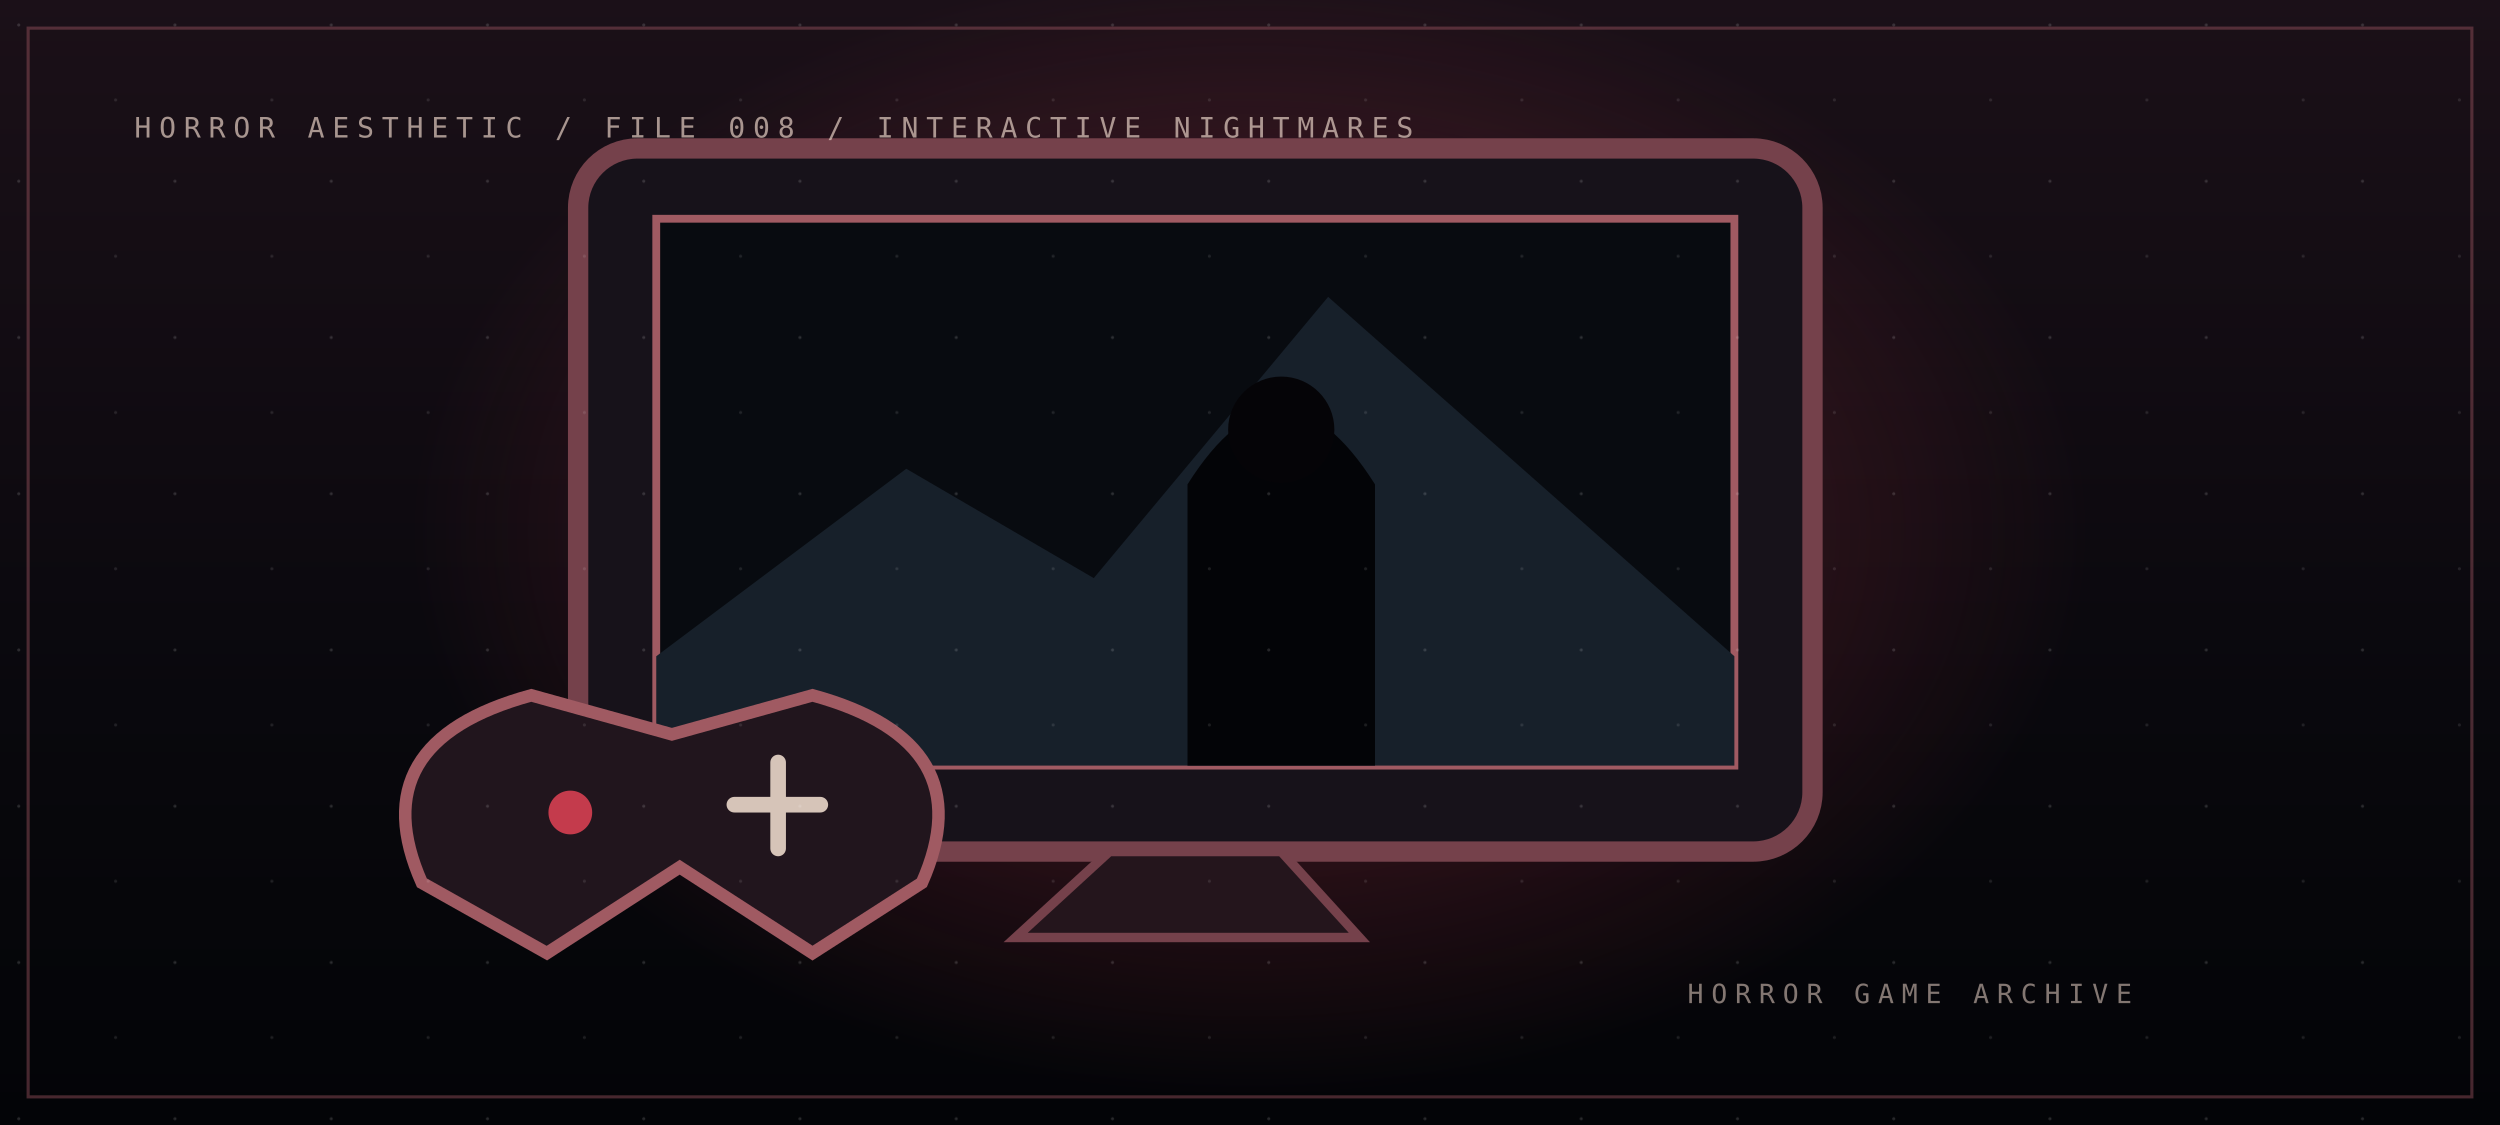
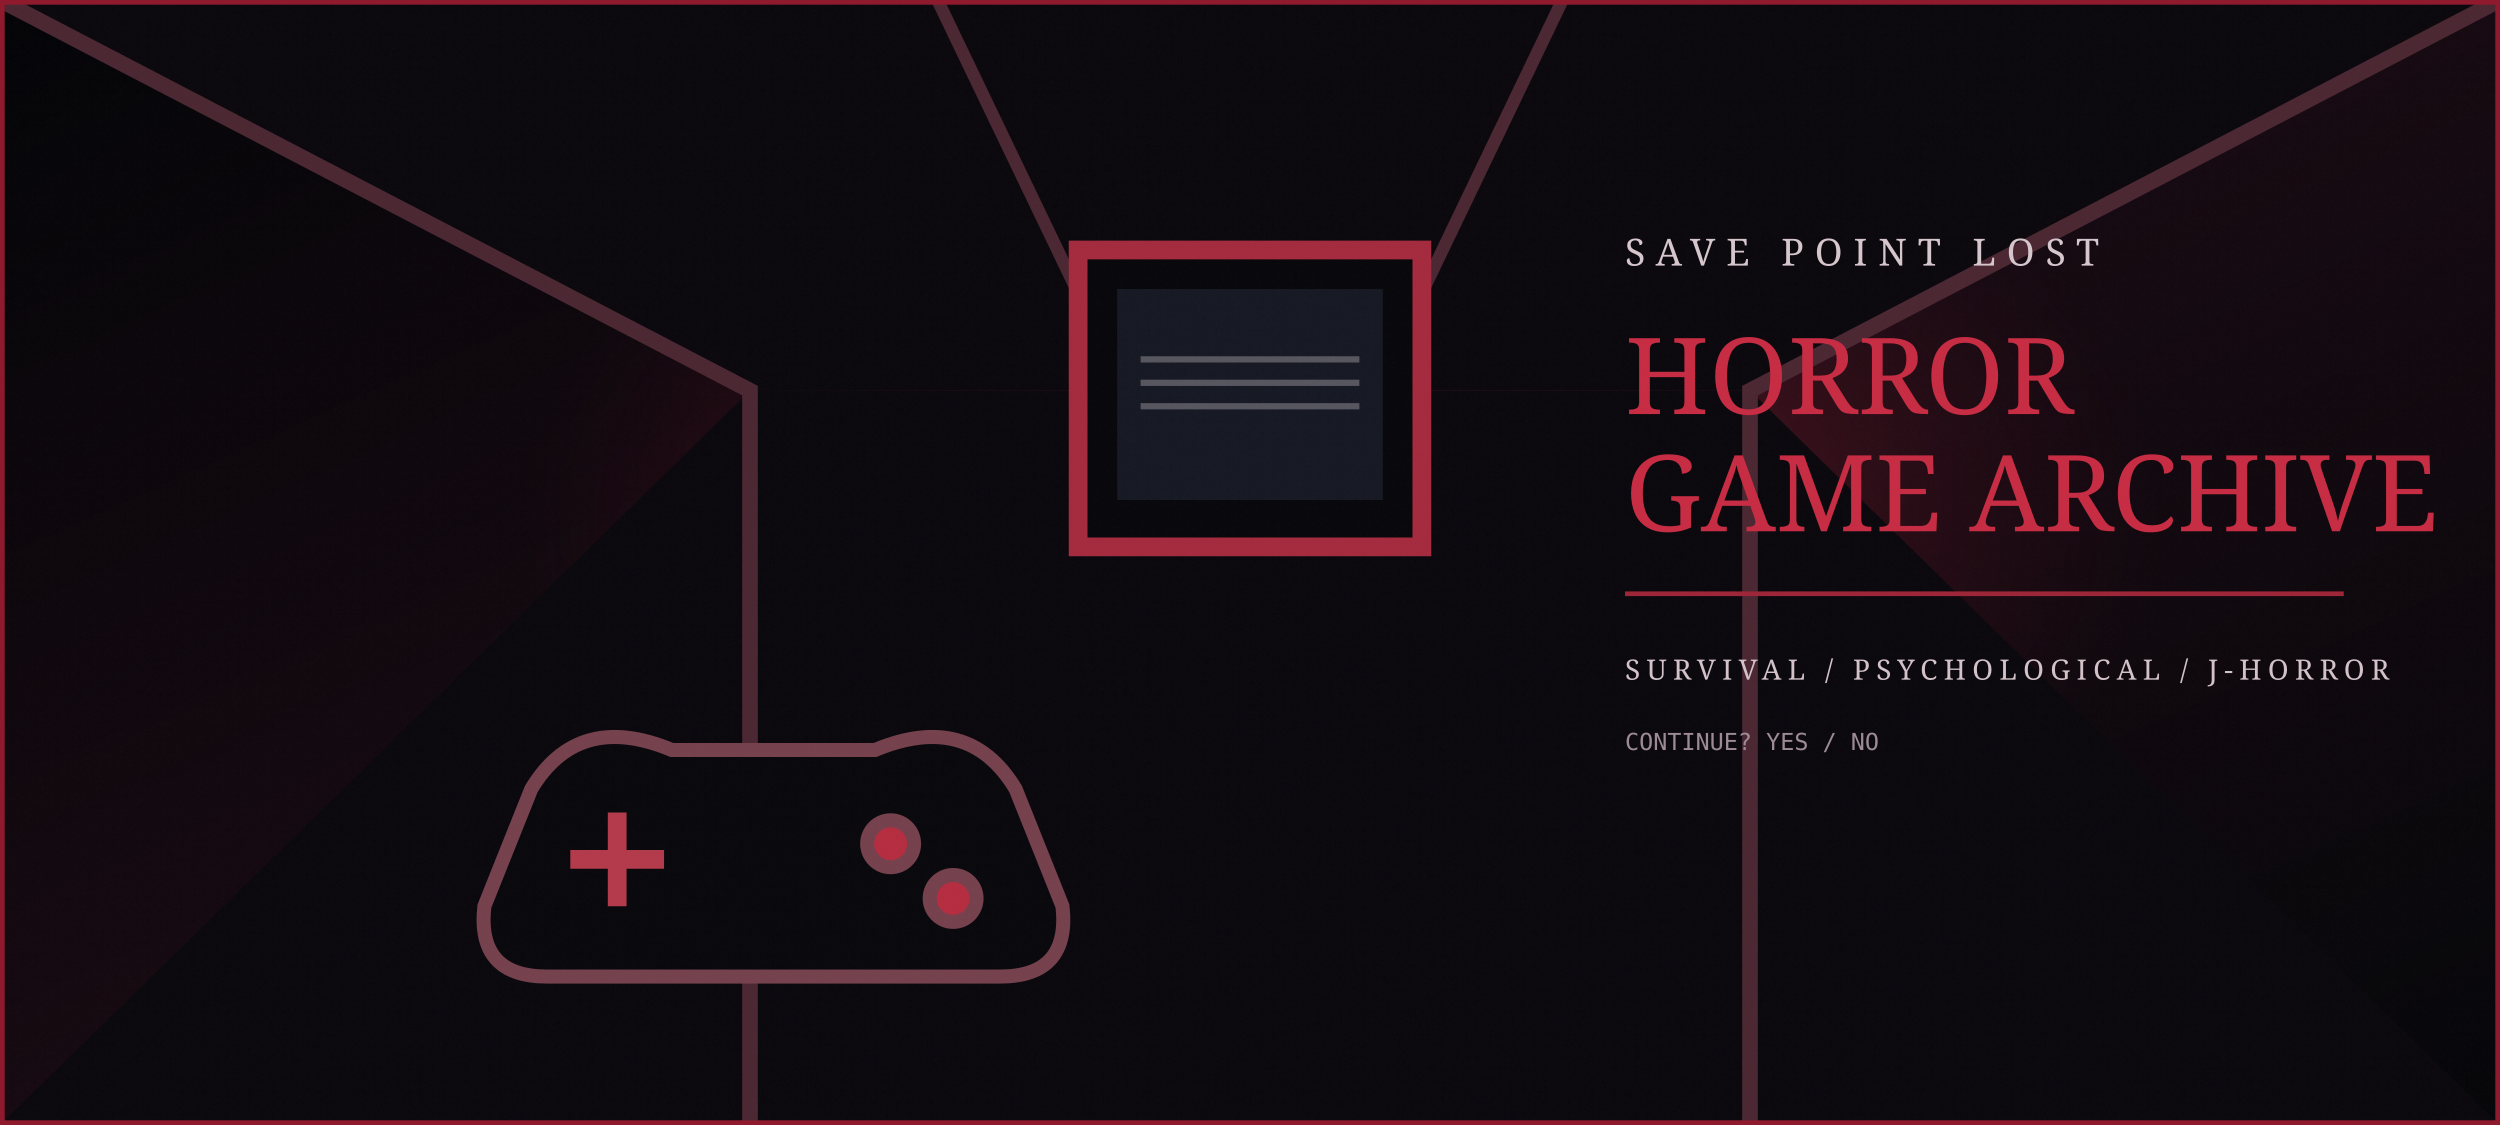
<svg xmlns="http://www.w3.org/2000/svg" viewBox="0 0 1600 720" role="img" aria-labelledby="t d">
  <defs>
-     <linearGradient id="b" x2="0" y2="1">
-       <stop stop-color="#1b1018" />
-       <stop offset=".62" stop-color="#09080d" />
-       <stop offset="1" stop-color="#030407" />
+     <linearGradient id="bg" x2="1" y2="1">
+       <stop stop-color="#030407" />
+       <stop offset=".5" stop-color="#160911" />
+       <stop offset="1" stop-color="#050609" />
    </linearGradient>
-     <radialGradient id="r">
-       <stop stop-color="#c43b4c" stop-opacity=".42" />
-       <stop offset="1" stop-color="#c43b4c" stop-opacity="0" />
+     <radialGradient id="light">
+       <stop stop-color="#a92a3b" stop-opacity=".8" />
+       <stop offset="1" stop-color="#4b0d1c" stop-opacity="0" />
    </radialGradient>
-     <pattern id="g" width="100" height="100" patternUnits="userSpaceOnUse">
-       <circle cx="12" cy="16" r="1" fill="#fff" opacity=".14" />
-       <circle cx="74" cy="64" r="1" fill="#fff" opacity=".1" />
-     </pattern>
+     <filter id="grain">
+       <feTurbulence baseFrequency=".85" numOctaves="3" />
+       <feColorMatrix values="1 0 0 0 0 0 1 0 0 0 0 0 1 0 0 0 0 0 .14 0" />
+     </filter>
  </defs>
-   <rect width="1600" height="720" fill="url(#b)" />
-   <ellipse cx="800" cy="340" rx="540" ry="360" fill="url(#r)" />
-   <rect x="370" y="95" width="790" height="450" rx="38" fill="#17121a" stroke="#75414b" stroke-width="13" />
-   <rect x="420" y="140" width="690" height="350" fill="#080b10" stroke="#a05a62" stroke-width="5" />
-   <path d="M420 420l160-120 120 70 150-180 260 230v70H420Z" fill="#17202a" />
-   <path d="M760 490V310q60-95 120 0v180" fill="#030407" />
-   <circle cx="820" cy="275" r="34" fill="#050407" />
-   <path d="M710 545h110l50 55H650Z" fill="#24151c" stroke="#75414b" stroke-width="6" />
-   <path d="M270 565q-40-90 70-120l90 25 90-25q110 30 70 120l-70 45-85-55-85 55Z" fill="#21151d" stroke="#a05a62" stroke-width="8" />
-   <circle cx="365" cy="520" r="14" fill="#c43b4c" />
-   <path d="M470 515h55m-27-27v55" stroke="#d6c4b8" stroke-width="10" stroke-linecap="round" />
-   <g fill="#dfc9be" font-family="monospace" letter-spacing="5">
-     <text x="86" y="88" font-size="18" opacity=".72">HORROR AESTHETIC / FILE 008 / INTERACTIVE NIGHTMARES</text>
-     <text x="1080" y="642" font-size="17" opacity=".58">HORROR GAME ARCHIVE</text>
+   <rect width="1600" height="720" fill="url(#bg)" />
+   <ellipse cx="860" cy="330" rx="520" ry="300" fill="url(#light)" />
+   <path d="M0 0H1600L1120 250H480Z" fill="#0b080d" />
+   <path d="M0 720L480 250H1120L1600 720Z" fill="#0a080d" />
+   <path d="M0 0L480 250V720M1600 0L1120 250V720" fill="none" stroke="#4b2732" stroke-width="10" />
+   <path d="M600 0L720 250M1000 0L880 250" stroke="#4b2732" stroke-width="8" />
+   <rect x="690" y="160" width="220" height="190" fill="#08070b" stroke="#a52a3e" stroke-width="12" />
+   <rect x="715" y="185" width="170" height="135" fill="#161923" />
+   <path d="M730 230H870M730 245H870M730 260H870" stroke="#a7a0a9" stroke-opacity=".45" stroke-width="4" />
+   <g transform="translate(280 455)" fill="#09080c" stroke="#75414d" stroke-width="9">
+     <path d="M60 50Q90 0 150 25H280Q340 0 370 50L400 125Q405 170 360 170H70Q25 170 30 125Z" />
+     <path d="M115 65V125M85 95H145" stroke="#b33a4b" stroke-width="12" />
+     <circle cx="290" cy="85" r="15" fill="#b52d40" />
+     <circle cx="330" cy="120" r="15" fill="#b52d40" />
  </g>
-   <rect width="1600" height="720" fill="url(#g)" />
-   <rect x="18" y="18" width="1564" height="684" fill="none" stroke="#a65a64" stroke-opacity=".42" stroke-width="2" />
+   <text x="1040" y="170" fill="#d6c7cd" font-family="Georgia" font-size="24" letter-spacing="7">SAVE POINT LOST</text>
+   <text x="1040" y="265" fill="#c72c43" font-family="Georgia" font-size="68">HORROR</text>
+   <text x="1040" y="340" fill="#c72c43" font-family="Georgia" font-size="68">GAME ARCHIVE</text>
+   <path d="M1040 380H1500" stroke="#9d2538" stroke-width="3" />
+   <text x="1040" y="435" fill="#d3c3c9" font-family="Georgia" font-size="18" letter-spacing="4">SURVIVAL / PSYCHOLOGICAL / J-HORROR</text>
+   <text x="1040" y="480" fill="#9d8b93" font-family="monospace" font-size="15">CONTINUE?  YES / NO</text>
+   <rect width="1600" height="720" filter="url(#grain)" opacity=".23" />
+   <path d="M0 0H1600V720H0Z" fill="none" stroke="#8f1a2d" stroke-width="6" />
</svg>
